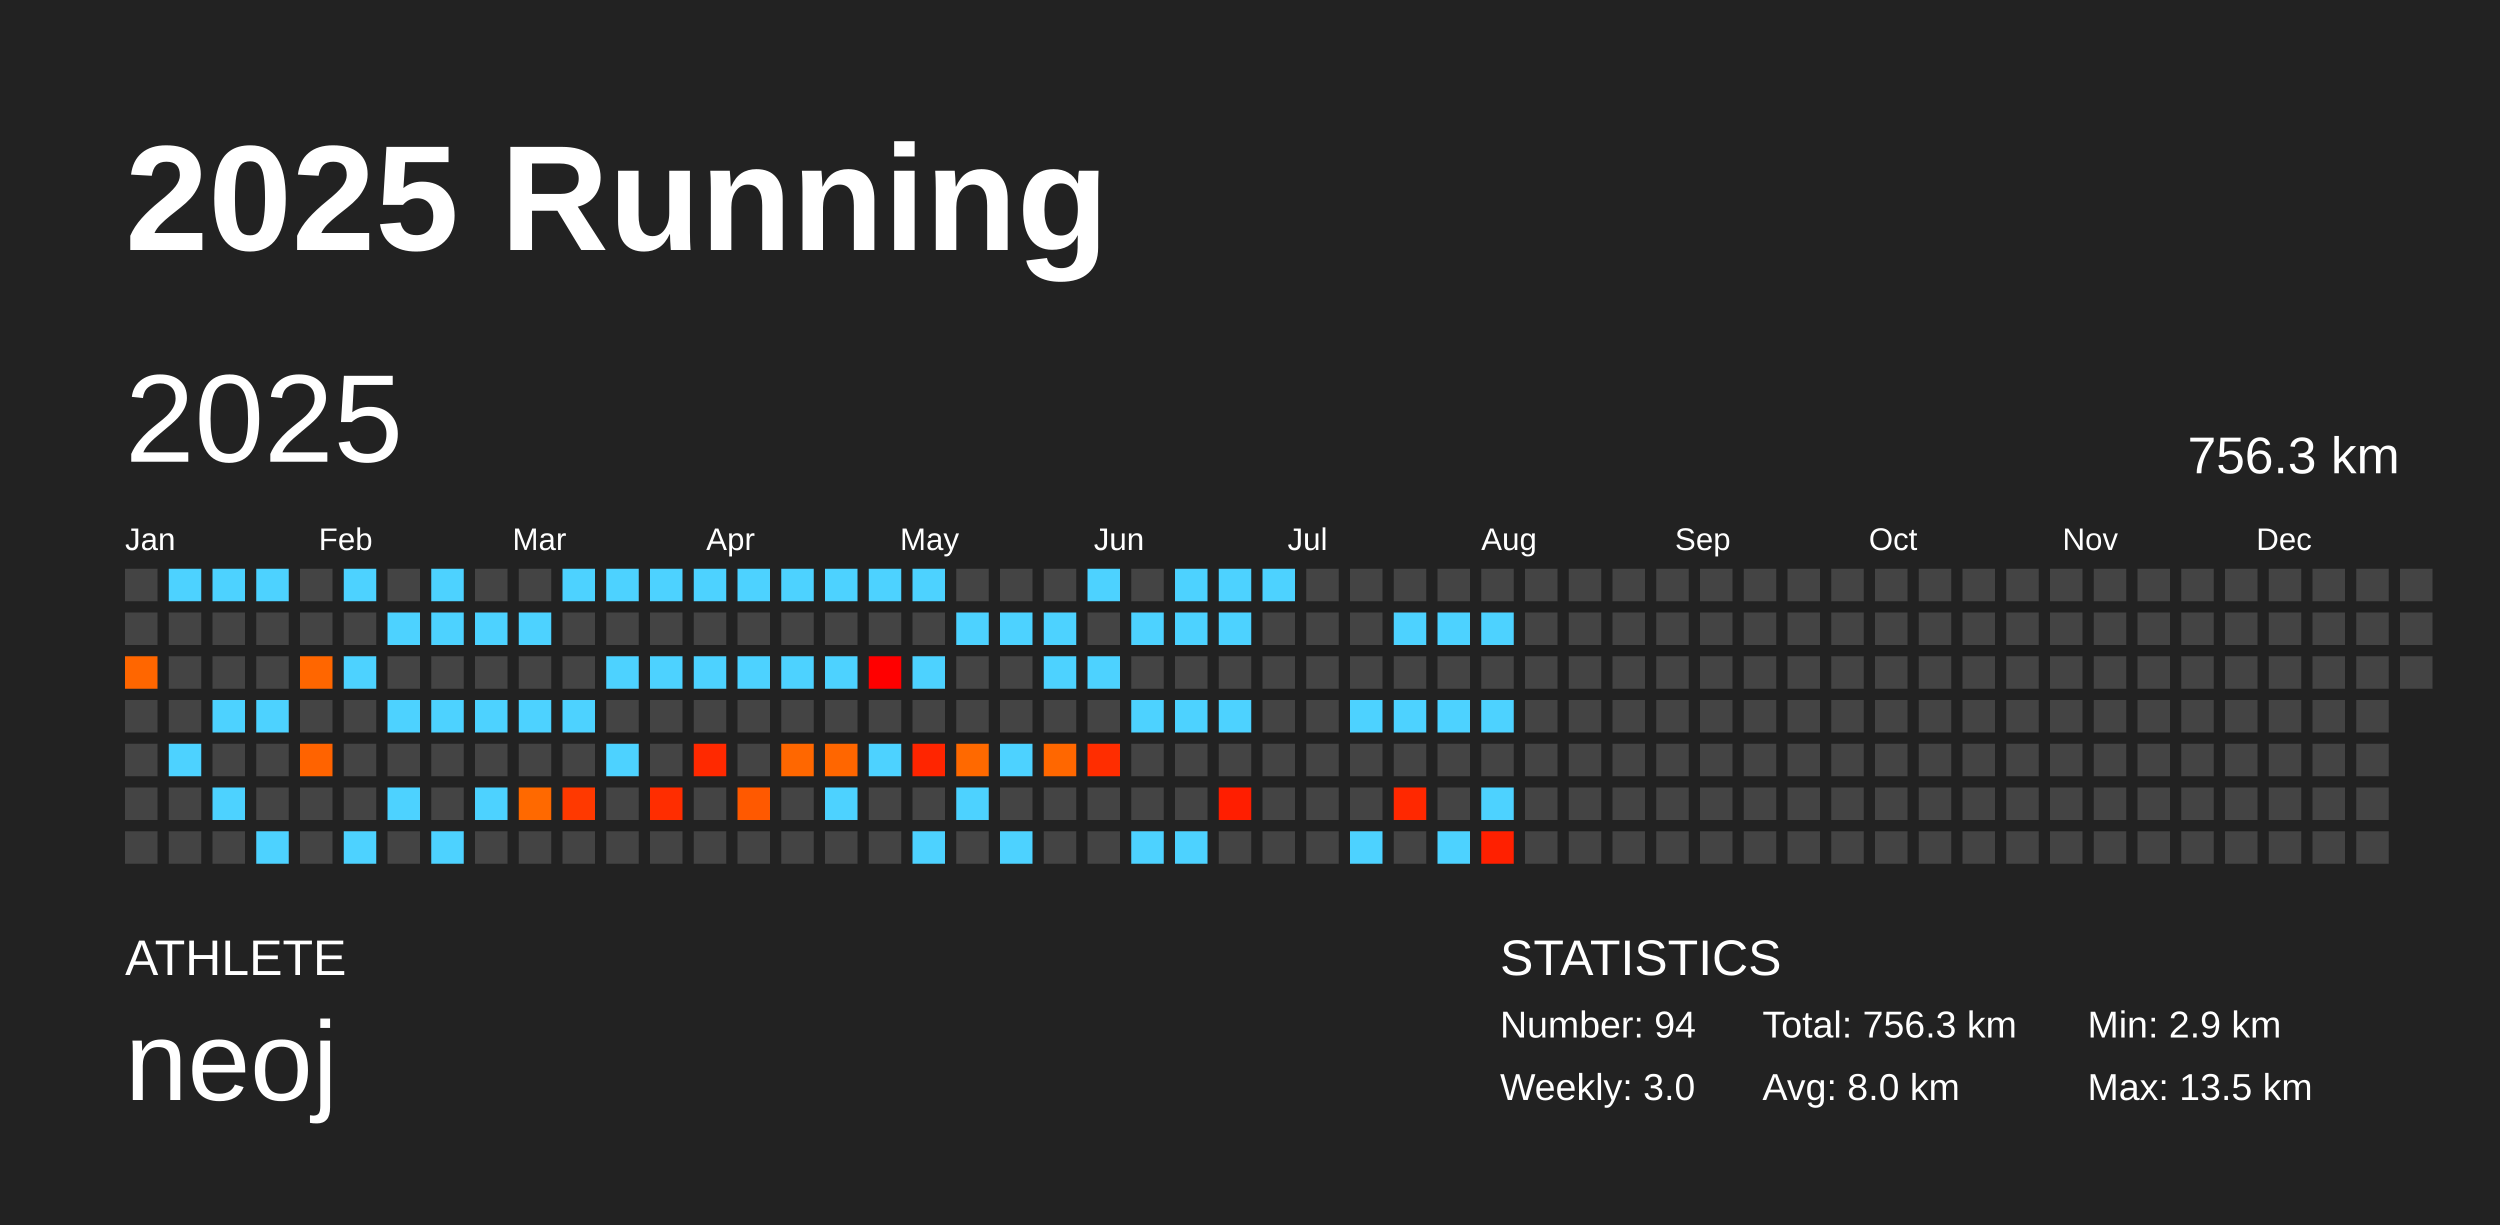
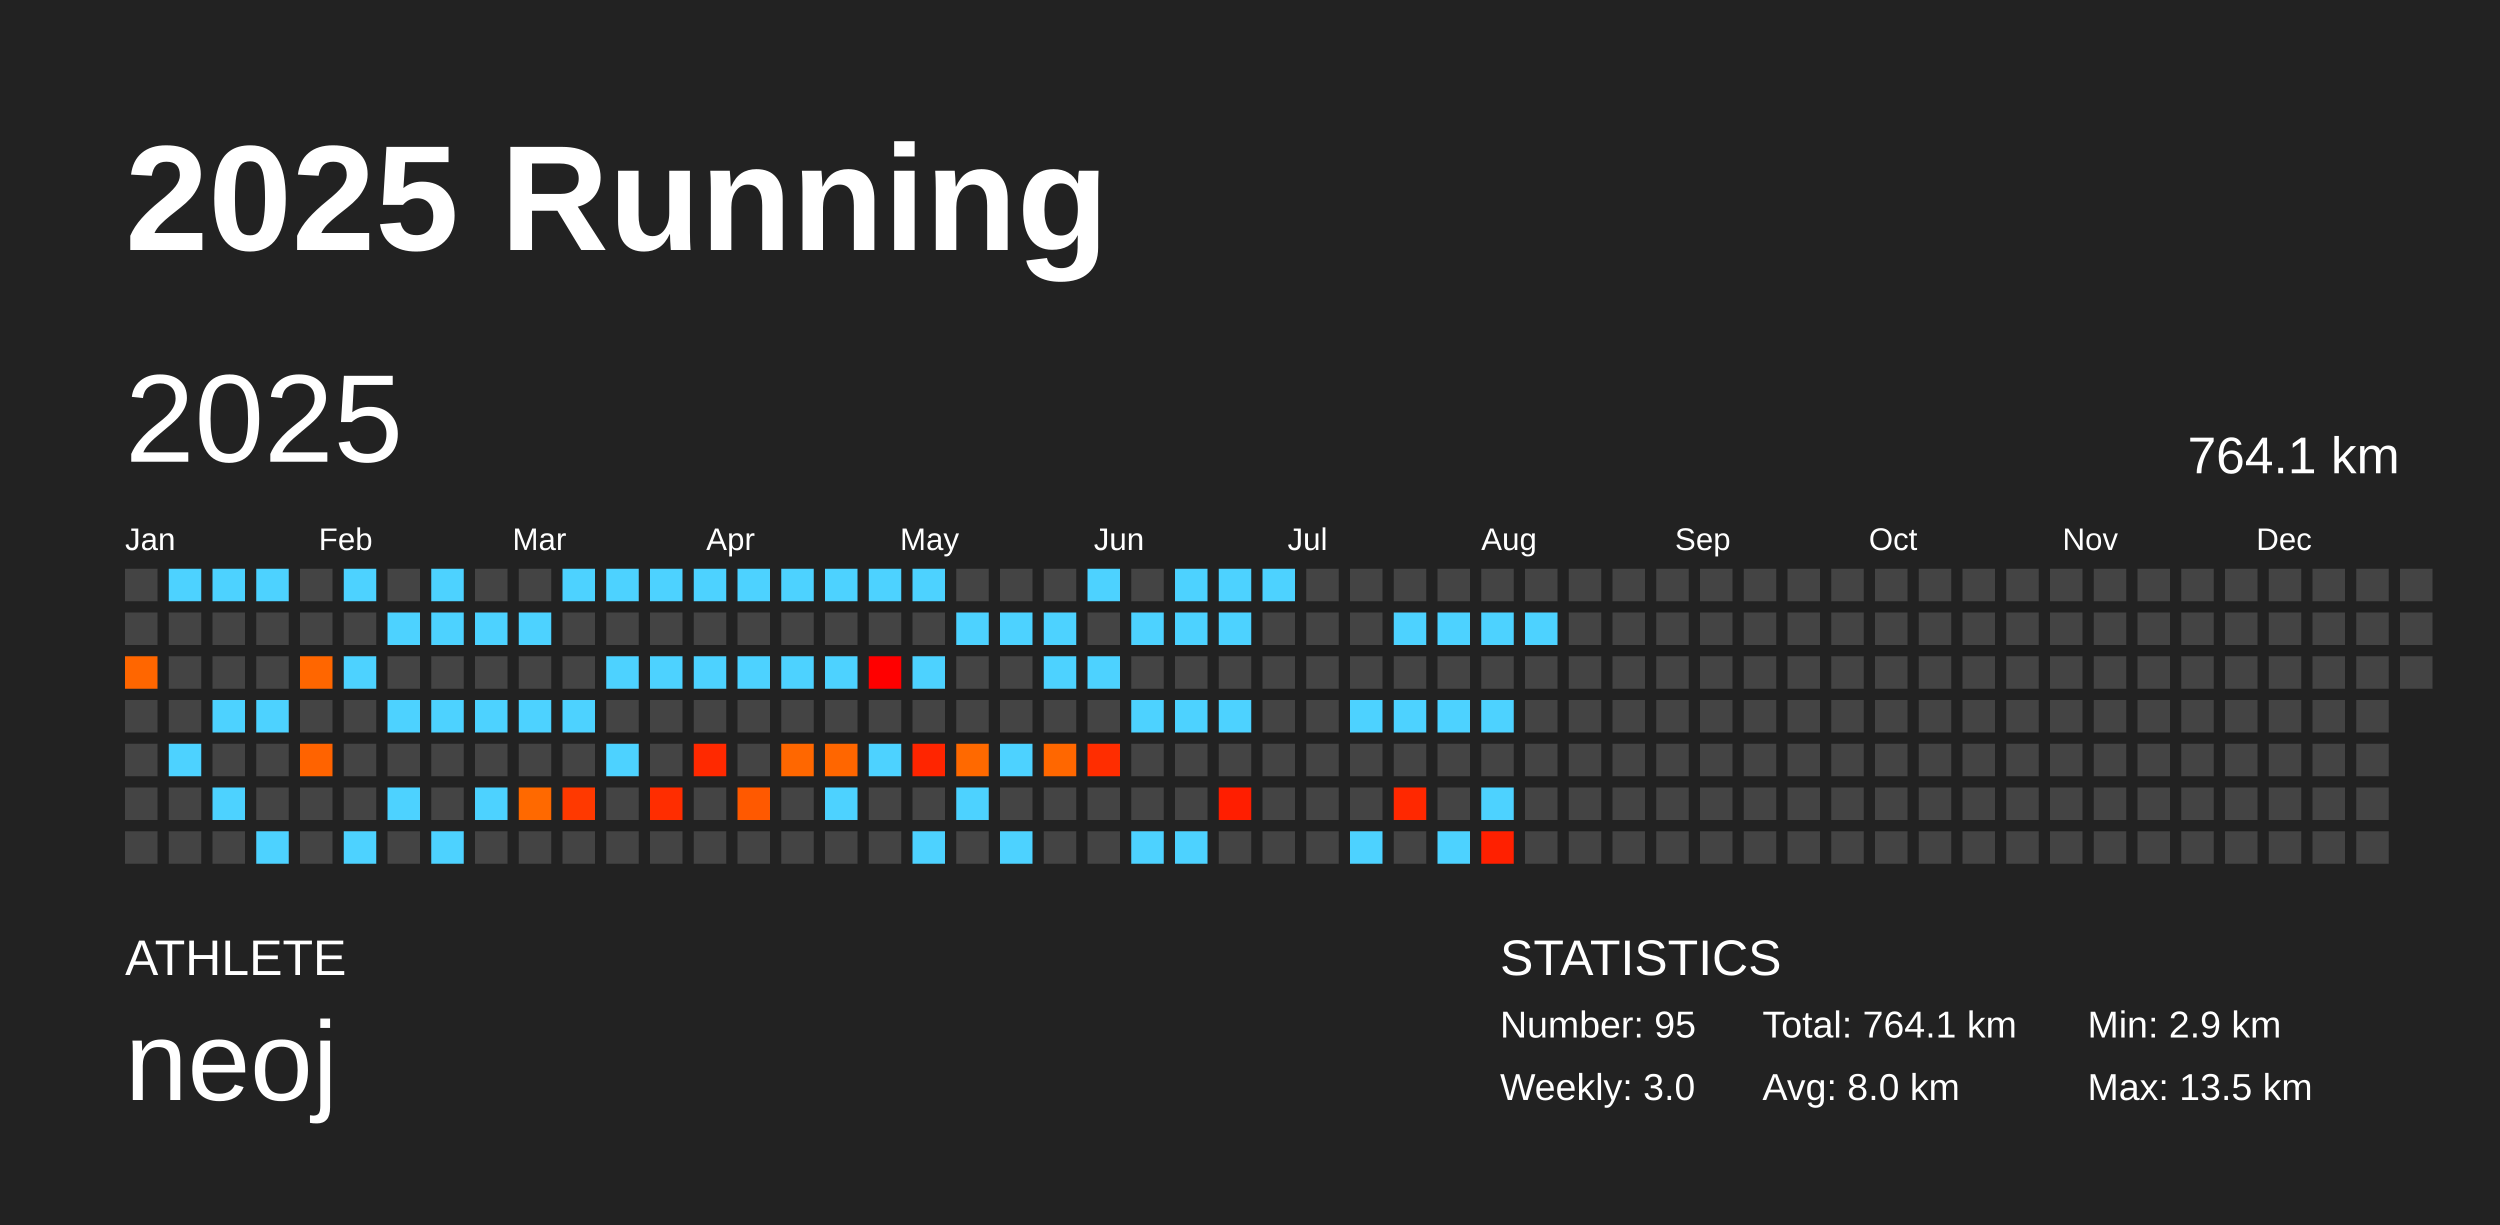
<svg xmlns="http://www.w3.org/2000/svg" baseProfile="full" height="98mm" version="1.1" viewBox="0,0,200,98" width="200mm">
  <defs />
  <rect fill="#222222" height="98" width="200" x="0" y="0" />
  <text fill="#FFFFFF" style="font-size:12px; font-family:Arial; font-weight:bold;" x="10" y="20">2025 Running</text>
  <text fill="#FFFFFF" style="font-size:4px; font-family:Arial" x="10" y="78">ATHLETE</text>
  <text fill="#FFFFFF" style="font-size:9px; font-family:Arial" x="10" y="88">neoj</text>
  <text fill="#FFFFFF" style="font-size:4px; font-family:Arial" x="120" y="78">STATISTICS</text>
-   <text fill="#FFFFFF" style="font-size:3px; font-family:Arial" x="120" y="83">Number: 94</text>
+   <text fill="#FFFFFF" style="font-size:3px; font-family:Arial" x="120" y="83">Number: 95</text>
  <text fill="#FFFFFF" style="font-size:3px; font-family:Arial" x="120" y="88">Weekly: 3.0</text>
-   <text fill="#FFFFFF" style="font-size:3px; font-family:Arial" x="141" y="83">Total: 756.3 km</text>
+   <text fill="#FFFFFF" style="font-size:3px; font-family:Arial" x="141" y="83">Total: 764.1 km</text>
  <text fill="#FFFFFF" style="font-size:3px; font-family:Arial" x="141" y="88">Avg: 8.0 km</text>
  <text fill="#FFFFFF" style="font-size:3px; font-family:Arial" x="167" y="83">Min: 2.9 km</text>
  <text fill="#FFFFFF" style="font-size:3px; font-family:Arial" x="167" y="88">Max: 13.5 km</text>
  <text dominant-baseline="hanging" fill="#FFFFFF" style="font-size:10.0px; font-family:Arial;" x="10" y="30">2025</text>
-   <text dominant-baseline="hanging" fill="#FFFFFF" style="font-size:4.125px; font-family:Arial;" x="175" y="35">756.3 km</text>
+   <text dominant-baseline="hanging" fill="#FFFFFF" style="font-size:4.125px; font-family:Arial;" x="175" y="35">764.1 km</text>
  <text fill="#FFFFFF" style="font-size:2.5px; font-family:Arial" x="10.0" y="44">Jan</text>
  <text fill="#FFFFFF" style="font-size:2.5px; font-family:Arial" x="25.5" y="44">Feb</text>
  <text fill="#FFFFFF" style="font-size:2.5px; font-family:Arial" x="41.0" y="44">Mar</text>
  <text fill="#FFFFFF" style="font-size:2.5px; font-family:Arial" x="56.5" y="44">Apr</text>
  <text fill="#FFFFFF" style="font-size:2.5px; font-family:Arial" x="72.0" y="44">May</text>
  <text fill="#FFFFFF" style="font-size:2.5px; font-family:Arial" x="87.5" y="44">Jun</text>
  <text fill="#FFFFFF" style="font-size:2.5px; font-family:Arial" x="103.0" y="44">Jul</text>
  <text fill="#FFFFFF" style="font-size:2.5px; font-family:Arial" x="118.5" y="44">Aug</text>
  <text fill="#FFFFFF" style="font-size:2.5px; font-family:Arial" x="134.0" y="44">Sep</text>
  <text fill="#FFFFFF" style="font-size:2.5px; font-family:Arial" x="149.5" y="44">Oct</text>
  <text fill="#FFFFFF" style="font-size:2.5px; font-family:Arial" x="165.0" y="44">Nov</text>
  <text fill="#FFFFFF" style="font-size:2.5px; font-family:Arial" x="180.5" y="44">Dec</text>
  <rect fill="#444444" height="2.6" width="2.6" x="10.0" y="45.5" />
  <rect fill="#444444" height="2.6" width="2.6" x="10.0" y="49.0" />
  <rect fill="#ff6600" height="2.6" width="2.6" x="10.0" y="52.5" />
  <rect fill="#444444" height="2.6" width="2.6" x="10.0" y="56.0" />
  <rect fill="#444444" height="2.6" width="2.6" x="10.0" y="59.5" />
  <rect fill="#444444" height="2.6" width="2.6" x="10.0" y="63.0" />
  <rect fill="#444444" height="2.6" width="2.6" x="10.0" y="66.5" />
  <rect fill="#4dd2ff" height="2.6" width="2.6" x="13.5" y="45.5" />
  <rect fill="#444444" height="2.6" width="2.6" x="13.5" y="49.0" />
  <rect fill="#444444" height="2.6" width="2.6" x="13.5" y="52.5" />
  <rect fill="#444444" height="2.6" width="2.6" x="13.5" y="56.0" />
  <rect fill="#4dd2ff" height="2.6" width="2.6" x="13.5" y="59.5" />
  <rect fill="#444444" height="2.6" width="2.6" x="13.5" y="63.0" />
  <rect fill="#444444" height="2.6" width="2.6" x="13.5" y="66.5" />
  <rect fill="#4dd2ff" height="2.6" width="2.6" x="17.0" y="45.5" />
  <rect fill="#444444" height="2.6" width="2.6" x="17.0" y="49.0" />
  <rect fill="#444444" height="2.6" width="2.6" x="17.0" y="52.5" />
  <rect fill="#4dd2ff" height="2.6" width="2.6" x="17.0" y="56.0" />
  <rect fill="#444444" height="2.6" width="2.6" x="17.0" y="59.5" />
  <rect fill="#4dd2ff" height="2.6" width="2.6" x="17.0" y="63.0" />
  <rect fill="#444444" height="2.6" width="2.6" x="17.0" y="66.5" />
  <rect fill="#4dd2ff" height="2.6" width="2.6" x="20.5" y="45.5" />
  <rect fill="#444444" height="2.6" width="2.6" x="20.5" y="49.0" />
  <rect fill="#444444" height="2.6" width="2.6" x="20.5" y="52.5" />
  <rect fill="#4dd2ff" height="2.6" width="2.6" x="20.5" y="56.0" />
  <rect fill="#444444" height="2.6" width="2.6" x="20.5" y="59.5" />
  <rect fill="#444444" height="2.6" width="2.6" x="20.5" y="63.0" />
  <rect fill="#4dd2ff" height="2.6" width="2.6" x="20.5" y="66.5" />
  <rect fill="#444444" height="2.6" width="2.6" x="24.0" y="45.5" />
  <rect fill="#444444" height="2.6" width="2.6" x="24.0" y="49.0" />
  <rect fill="#ff6600" height="2.6" width="2.6" x="24.0" y="52.5" />
  <rect fill="#444444" height="2.6" width="2.6" x="24.0" y="56.0" />
  <rect fill="#ff6300" height="2.6" width="2.6" x="24.0" y="59.5" />
  <rect fill="#444444" height="2.6" width="2.6" x="24.0" y="63.0" />
  <rect fill="#444444" height="2.6" width="2.6" x="24.0" y="66.5" />
  <rect fill="#4dd2ff" height="2.6" width="2.6" x="27.5" y="45.5" />
  <rect fill="#444444" height="2.6" width="2.6" x="27.5" y="49.0" />
  <rect fill="#4dd2ff" height="2.6" width="2.6" x="27.5" y="52.5" />
  <rect fill="#444444" height="2.6" width="2.6" x="27.5" y="56.0" />
  <rect fill="#444444" height="2.6" width="2.6" x="27.5" y="59.5" />
  <rect fill="#444444" height="2.6" width="2.6" x="27.5" y="63.0" />
  <rect fill="#4dd2ff" height="2.6" width="2.6" x="27.5" y="66.5" />
  <rect fill="#444444" height="2.6" width="2.6" x="31.0" y="45.5" />
  <rect fill="#4dd2ff" height="2.6" width="2.6" x="31.0" y="49.0" />
  <rect fill="#444444" height="2.6" width="2.6" x="31.0" y="52.5" />
  <rect fill="#4dd2ff" height="2.6" width="2.6" x="31.0" y="56.0" />
  <rect fill="#444444" height="2.6" width="2.6" x="31.0" y="59.5" />
  <rect fill="#4dd2ff" height="2.6" width="2.6" x="31.0" y="63.0" />
  <rect fill="#444444" height="2.6" width="2.6" x="31.0" y="66.5" />
  <rect fill="#4dd2ff" height="2.6" width="2.6" x="34.5" y="45.5" />
  <rect fill="#4dd2ff" height="2.6" width="2.6" x="34.5" y="49.0" />
  <rect fill="#444444" height="2.6" width="2.6" x="34.5" y="52.5" />
  <rect fill="#4dd2ff" height="2.6" width="2.6" x="34.5" y="56.0" />
  <rect fill="#444444" height="2.6" width="2.6" x="34.5" y="59.5" />
  <rect fill="#444444" height="2.6" width="2.6" x="34.5" y="63.0" />
  <rect fill="#4dd2ff" height="2.6" width="2.6" x="34.5" y="66.5" />
  <rect fill="#444444" height="2.6" width="2.6" x="38.0" y="45.5" />
  <rect fill="#4dd2ff" height="2.6" width="2.6" x="38.0" y="49.0" />
  <rect fill="#444444" height="2.6" width="2.6" x="38.0" y="52.5" />
  <rect fill="#4dd2ff" height="2.6" width="2.6" x="38.0" y="56.0" />
  <rect fill="#444444" height="2.6" width="2.6" x="38.0" y="59.5" />
  <rect fill="#4dd2ff" height="2.6" width="2.6" x="38.0" y="63.0" />
  <rect fill="#444444" height="2.6" width="2.6" x="38.0" y="66.5" />
  <rect fill="#444444" height="2.6" width="2.6" x="41.5" y="45.5" />
  <rect fill="#4dd2ff" height="2.6" width="2.6" x="41.5" y="49.0" />
  <rect fill="#444444" height="2.6" width="2.6" x="41.5" y="52.5" />
  <rect fill="#4dd2ff" height="2.6" width="2.6" x="41.5" y="56.0" />
  <rect fill="#444444" height="2.6" width="2.6" x="41.5" y="59.5" />
  <rect fill="#ff6900" height="2.6" width="2.6" x="41.5" y="63.0" />
  <rect fill="#444444" height="2.6" width="2.6" x="41.5" y="66.5" />
  <rect fill="#4dd2ff" height="2.6" width="2.6" x="45.0" y="45.5" />
  <rect fill="#444444" height="2.6" width="2.6" x="45.0" y="49.0" />
  <rect fill="#444444" height="2.6" width="2.6" x="45.0" y="52.5" />
  <rect fill="#4dd2ff" height="2.6" width="2.6" x="45.0" y="56.0" />
  <rect fill="#444444" height="2.6" width="2.6" x="45.0" y="59.5" />
  <rect fill="#ff3900" height="2.6" width="2.6" x="45.0" y="63.0" />
  <rect fill="#444444" height="2.6" width="2.6" x="45.0" y="66.5" />
  <rect fill="#4dd2ff" height="2.6" width="2.6" x="48.5" y="45.5" />
  <rect fill="#444444" height="2.6" width="2.6" x="48.5" y="49.0" />
  <rect fill="#4dd2ff" height="2.6" width="2.6" x="48.5" y="52.5" />
  <rect fill="#444444" height="2.6" width="2.6" x="48.5" y="56.0" />
  <rect fill="#4dd2ff" height="2.6" width="2.6" x="48.5" y="59.5" />
  <rect fill="#444444" height="2.6" width="2.6" x="48.5" y="63.0" />
  <rect fill="#444444" height="2.6" width="2.6" x="48.5" y="66.5" />
  <rect fill="#4dd2ff" height="2.6" width="2.6" x="52.0" y="45.5" />
  <rect fill="#444444" height="2.6" width="2.6" x="52.0" y="49.0" />
  <rect fill="#4dd2ff" height="2.6" width="2.6" x="52.0" y="52.5" />
  <rect fill="#444444" height="2.6" width="2.6" x="52.0" y="56.0" />
  <rect fill="#444444" height="2.6" width="2.6" x="52.0" y="59.5" />
  <rect fill="#ff2d00" height="2.6" width="2.6" x="52.0" y="63.0" />
  <rect fill="#444444" height="2.6" width="2.6" x="52.0" y="66.5" />
  <rect fill="#4dd2ff" height="2.6" width="2.6" x="55.5" y="45.5" />
  <rect fill="#444444" height="2.6" width="2.6" x="55.5" y="49.0" />
  <rect fill="#4dd2ff" height="2.6" width="2.6" x="55.5" y="52.5" />
  <rect fill="#444444" height="2.6" width="2.6" x="55.5" y="56.0" />
  <rect fill="#ff2900" height="2.6" width="2.6" x="55.5" y="59.5" />
  <rect fill="#444444" height="2.6" width="2.6" x="55.5" y="63.0" />
  <rect fill="#444444" height="2.6" width="2.6" x="55.5" y="66.5" />
  <rect fill="#4dd2ff" height="2.6" width="2.6" x="59.0" y="45.5" />
  <rect fill="#444444" height="2.6" width="2.6" x="59.0" y="49.0" />
  <rect fill="#4dd2ff" height="2.6" width="2.6" x="59.0" y="52.5" />
  <rect fill="#444444" height="2.6" width="2.6" x="59.0" y="56.0" />
  <rect fill="#444444" height="2.6" width="2.6" x="59.0" y="59.5" />
  <rect fill="#ff5900" height="2.6" width="2.6" x="59.0" y="63.0" />
  <rect fill="#444444" height="2.6" width="2.6" x="59.0" y="66.5" />
  <rect fill="#4dd2ff" height="2.6" width="2.6" x="62.5" y="45.5" />
  <rect fill="#444444" height="2.6" width="2.6" x="62.5" y="49.0" />
  <rect fill="#4dd2ff" height="2.6" width="2.6" x="62.5" y="52.5" />
  <rect fill="#444444" height="2.6" width="2.6" x="62.5" y="56.0" />
  <rect fill="#ff6700" height="2.6" width="2.6" x="62.5" y="59.5" />
  <rect fill="#444444" height="2.6" width="2.6" x="62.5" y="63.0" />
  <rect fill="#444444" height="2.6" width="2.6" x="62.5" y="66.5" />
  <rect fill="#4dd2ff" height="2.6" width="2.6" x="66.0" y="45.5" />
  <rect fill="#444444" height="2.6" width="2.6" x="66.0" y="49.0" />
  <rect fill="#4dd2ff" height="2.6" width="2.6" x="66.0" y="52.5" />
  <rect fill="#444444" height="2.6" width="2.6" x="66.0" y="56.0" />
  <rect fill="#ff6600" height="2.6" width="2.6" x="66.0" y="59.5" />
  <rect fill="#4dd2ff" height="2.6" width="2.6" x="66.0" y="63.0" />
  <rect fill="#444444" height="2.6" width="2.6" x="66.0" y="66.5" />
  <rect fill="#4dd2ff" height="2.6" width="2.6" x="69.5" y="45.5" />
  <rect fill="#444444" height="2.6" width="2.6" x="69.5" y="49.0" />
  <rect fill="#ff0000" height="2.6" width="2.6" x="69.5" y="52.5" />
  <rect fill="#444444" height="2.6" width="2.6" x="69.5" y="56.0" />
  <rect fill="#4dd2ff" height="2.6" width="2.6" x="69.5" y="59.5" />
  <rect fill="#444444" height="2.6" width="2.6" x="69.5" y="63.0" />
  <rect fill="#444444" height="2.6" width="2.6" x="69.5" y="66.5" />
  <rect fill="#4dd2ff" height="2.6" width="2.6" x="73.0" y="45.5" />
  <rect fill="#444444" height="2.6" width="2.6" x="73.0" y="49.0" />
  <rect fill="#4dd2ff" height="2.6" width="2.6" x="73.0" y="52.5" />
  <rect fill="#444444" height="2.6" width="2.6" x="73.0" y="56.0" />
  <rect fill="#ff2500" height="2.6" width="2.6" x="73.0" y="59.5" />
  <rect fill="#444444" height="2.6" width="2.6" x="73.0" y="63.0" />
  <rect fill="#4dd2ff" height="2.6" width="2.6" x="73.0" y="66.5" />
  <rect fill="#444444" height="2.6" width="2.6" x="76.5" y="45.5" />
  <rect fill="#4dd2ff" height="2.6" width="2.6" x="76.5" y="49.0" />
  <rect fill="#444444" height="2.6" width="2.6" x="76.5" y="52.5" />
  <rect fill="#444444" height="2.6" width="2.6" x="76.5" y="56.0" />
  <rect fill="#ff6900" height="2.6" width="2.6" x="76.5" y="59.5" />
  <rect fill="#4dd2ff" height="2.6" width="2.6" x="76.5" y="63.0" />
  <rect fill="#444444" height="2.6" width="2.6" x="76.5" y="66.5" />
  <rect fill="#444444" height="2.6" width="2.6" x="80.0" y="45.5" />
  <rect fill="#4dd2ff" height="2.6" width="2.6" x="80.0" y="49.0" />
  <rect fill="#444444" height="2.6" width="2.6" x="80.0" y="52.5" />
  <rect fill="#444444" height="2.6" width="2.6" x="80.0" y="56.0" />
  <rect fill="#4dd2ff" height="2.6" width="2.6" x="80.0" y="59.5" />
  <rect fill="#444444" height="2.6" width="2.6" x="80.0" y="63.0" />
  <rect fill="#4dd2ff" height="2.6" width="2.6" x="80.0" y="66.5" />
  <rect fill="#444444" height="2.6" width="2.6" x="83.5" y="45.5" />
  <rect fill="#4dd2ff" height="2.6" width="2.6" x="83.5" y="49.0" />
  <rect fill="#4dd2ff" height="2.6" width="2.6" x="83.5" y="52.5" />
  <rect fill="#444444" height="2.6" width="2.6" x="83.5" y="56.0" />
  <rect fill="#ff6700" height="2.6" width="2.6" x="83.5" y="59.5" />
  <rect fill="#444444" height="2.6" width="2.6" x="83.5" y="63.0" />
  <rect fill="#444444" height="2.6" width="2.6" x="83.5" y="66.5" />
  <rect fill="#4dd2ff" height="2.6" width="2.6" x="87.0" y="45.5" />
  <rect fill="#444444" height="2.6" width="2.6" x="87.0" y="49.0" />
  <rect fill="#4dd2ff" height="2.6" width="2.6" x="87.0" y="52.5" />
  <rect fill="#444444" height="2.6" width="2.6" x="87.0" y="56.0" />
  <rect fill="#ff2d00" height="2.6" width="2.6" x="87.0" y="59.5" />
  <rect fill="#444444" height="2.6" width="2.6" x="87.0" y="63.0" />
  <rect fill="#444444" height="2.6" width="2.6" x="87.0" y="66.5" />
  <rect fill="#444444" height="2.6" width="2.6" x="90.5" y="45.5" />
  <rect fill="#4dd2ff" height="2.6" width="2.6" x="90.5" y="49.0" />
  <rect fill="#444444" height="2.6" width="2.6" x="90.5" y="52.5" />
  <rect fill="#4dd2ff" height="2.6" width="2.6" x="90.5" y="56.0" />
  <rect fill="#444444" height="2.6" width="2.6" x="90.5" y="59.5" />
  <rect fill="#444444" height="2.6" width="2.6" x="90.5" y="63.0" />
  <rect fill="#4dd2ff" height="2.6" width="2.6" x="90.5" y="66.5" />
  <rect fill="#4dd2ff" height="2.6" width="2.6" x="94.0" y="45.5" />
  <rect fill="#4dd2ff" height="2.6" width="2.6" x="94.0" y="49.0" />
  <rect fill="#444444" height="2.6" width="2.6" x="94.0" y="52.5" />
  <rect fill="#4dd2ff" height="2.6" width="2.6" x="94.0" y="56.0" />
  <rect fill="#444444" height="2.6" width="2.6" x="94.0" y="59.5" />
  <rect fill="#444444" height="2.6" width="2.6" x="94.0" y="63.0" />
  <rect fill="#4dd2ff" height="2.6" width="2.6" x="94.0" y="66.5" />
  <rect fill="#4dd2ff" height="2.6" width="2.6" x="97.5" y="45.5" />
  <rect fill="#4dd2ff" height="2.6" width="2.6" x="97.5" y="49.0" />
  <rect fill="#444444" height="2.6" width="2.6" x="97.5" y="52.5" />
  <rect fill="#4dd2ff" height="2.6" width="2.6" x="97.5" y="56.0" />
  <rect fill="#444444" height="2.6" width="2.6" x="97.5" y="59.5" />
  <rect fill="#ff1e00" height="2.6" width="2.6" x="97.5" y="63.0" />
  <rect fill="#444444" height="2.6" width="2.6" x="97.5" y="66.5" />
  <rect fill="#4dd2ff" height="2.6" width="2.6" x="101.0" y="45.5" />
  <rect fill="#444444" height="2.6" width="2.6" x="101.0" y="49.0" />
  <rect fill="#444444" height="2.6" width="2.6" x="101.0" y="52.5" />
  <rect fill="#444444" height="2.6" width="2.6" x="101.0" y="56.0" />
  <rect fill="#444444" height="2.6" width="2.6" x="101.0" y="59.5" />
  <rect fill="#444444" height="2.6" width="2.6" x="101.0" y="63.0" />
  <rect fill="#444444" height="2.6" width="2.6" x="101.0" y="66.5" />
  <rect fill="#444444" height="2.6" width="2.6" x="104.5" y="45.5" />
  <rect fill="#444444" height="2.6" width="2.6" x="104.5" y="49.0" />
  <rect fill="#444444" height="2.6" width="2.6" x="104.5" y="52.5" />
  <rect fill="#444444" height="2.6" width="2.6" x="104.5" y="56.0" />
  <rect fill="#444444" height="2.6" width="2.6" x="104.5" y="59.5" />
  <rect fill="#444444" height="2.6" width="2.6" x="104.5" y="63.0" />
  <rect fill="#444444" height="2.6" width="2.6" x="104.5" y="66.5" />
  <rect fill="#444444" height="2.6" width="2.6" x="108.0" y="45.5" />
  <rect fill="#444444" height="2.6" width="2.6" x="108.0" y="49.0" />
  <rect fill="#444444" height="2.6" width="2.6" x="108.0" y="52.5" />
  <rect fill="#4dd2ff" height="2.6" width="2.6" x="108.0" y="56.0" />
  <rect fill="#444444" height="2.6" width="2.6" x="108.0" y="59.5" />
  <rect fill="#444444" height="2.6" width="2.6" x="108.0" y="63.0" />
  <rect fill="#4dd2ff" height="2.6" width="2.6" x="108.0" y="66.5" />
  <rect fill="#444444" height="2.6" width="2.6" x="111.5" y="45.5" />
  <rect fill="#4dd2ff" height="2.6" width="2.6" x="111.5" y="49.0" />
  <rect fill="#444444" height="2.6" width="2.6" x="111.5" y="52.5" />
  <rect fill="#4dd2ff" height="2.6" width="2.6" x="111.5" y="56.0" />
  <rect fill="#444444" height="2.6" width="2.6" x="111.5" y="59.5" />
  <rect fill="#ff2800" height="2.6" width="2.6" x="111.5" y="63.0" />
  <rect fill="#444444" height="2.6" width="2.6" x="111.5" y="66.5" />
  <rect fill="#444444" height="2.6" width="2.6" x="115.0" y="45.5" />
  <rect fill="#4dd2ff" height="2.6" width="2.6" x="115.0" y="49.0" />
  <rect fill="#444444" height="2.6" width="2.6" x="115.0" y="52.5" />
  <rect fill="#4dd2ff" height="2.6" width="2.6" x="115.0" y="56.0" />
  <rect fill="#444444" height="2.6" width="2.6" x="115.0" y="59.5" />
  <rect fill="#444444" height="2.6" width="2.6" x="115.0" y="63.0" />
  <rect fill="#4dd2ff" height="2.6" width="2.6" x="115.0" y="66.5" />
  <rect fill="#444444" height="2.6" width="2.6" x="118.5" y="45.5" />
  <rect fill="#4dd2ff" height="2.6" width="2.6" x="118.5" y="49.0" />
  <rect fill="#444444" height="2.6" width="2.6" x="118.5" y="52.5" />
  <rect fill="#4dd2ff" height="2.6" width="2.6" x="118.5" y="56.0" />
  <rect fill="#444444" height="2.6" width="2.6" x="118.5" y="59.5" />
  <rect fill="#4dd2ff" height="2.6" width="2.6" x="118.5" y="63.0" />
  <rect fill="#ff2000" height="2.6" width="2.6" x="118.5" y="66.5" />
  <rect fill="#444444" height="2.6" width="2.6" x="122.0" y="45.5" />
-   <rect fill="#444444" height="2.6" width="2.6" x="122.0" y="49.0" />
+   <rect fill="#4dd2ff" height="2.6" width="2.6" x="122.0" y="49.0" />
  <rect fill="#444444" height="2.6" width="2.6" x="122.0" y="52.5" />
  <rect fill="#444444" height="2.6" width="2.6" x="122.0" y="56.0" />
  <rect fill="#444444" height="2.6" width="2.6" x="122.0" y="59.5" />
  <rect fill="#444444" height="2.6" width="2.6" x="122.0" y="63.0" />
  <rect fill="#444444" height="2.6" width="2.6" x="122.0" y="66.5" />
  <rect fill="#444444" height="2.6" width="2.6" x="125.5" y="45.5" />
  <rect fill="#444444" height="2.6" width="2.6" x="125.5" y="49.0" />
  <rect fill="#444444" height="2.6" width="2.6" x="125.5" y="52.5" />
  <rect fill="#444444" height="2.6" width="2.6" x="125.5" y="56.0" />
  <rect fill="#444444" height="2.6" width="2.6" x="125.5" y="59.5" />
  <rect fill="#444444" height="2.6" width="2.6" x="125.5" y="63.0" />
  <rect fill="#444444" height="2.6" width="2.6" x="125.5" y="66.5" />
  <rect fill="#444444" height="2.6" width="2.6" x="129.0" y="45.5" />
  <rect fill="#444444" height="2.6" width="2.6" x="129.0" y="49.0" />
  <rect fill="#444444" height="2.6" width="2.6" x="129.0" y="52.5" />
  <rect fill="#444444" height="2.6" width="2.6" x="129.0" y="56.0" />
  <rect fill="#444444" height="2.6" width="2.6" x="129.0" y="59.5" />
  <rect fill="#444444" height="2.6" width="2.6" x="129.0" y="63.0" />
  <rect fill="#444444" height="2.6" width="2.6" x="129.0" y="66.5" />
  <rect fill="#444444" height="2.6" width="2.6" x="132.5" y="45.5" />
  <rect fill="#444444" height="2.6" width="2.6" x="132.5" y="49.0" />
  <rect fill="#444444" height="2.6" width="2.6" x="132.5" y="52.5" />
  <rect fill="#444444" height="2.6" width="2.6" x="132.5" y="56.0" />
  <rect fill="#444444" height="2.6" width="2.6" x="132.5" y="59.5" />
  <rect fill="#444444" height="2.6" width="2.6" x="132.5" y="63.0" />
  <rect fill="#444444" height="2.6" width="2.6" x="132.5" y="66.5" />
  <rect fill="#444444" height="2.6" width="2.6" x="136.0" y="45.5" />
  <rect fill="#444444" height="2.6" width="2.6" x="136.0" y="49.0" />
  <rect fill="#444444" height="2.6" width="2.6" x="136.0" y="52.5" />
  <rect fill="#444444" height="2.6" width="2.6" x="136.0" y="56.0" />
  <rect fill="#444444" height="2.6" width="2.6" x="136.0" y="59.5" />
  <rect fill="#444444" height="2.6" width="2.6" x="136.0" y="63.0" />
  <rect fill="#444444" height="2.6" width="2.6" x="136.0" y="66.5" />
  <rect fill="#444444" height="2.6" width="2.6" x="139.5" y="45.5" />
  <rect fill="#444444" height="2.6" width="2.6" x="139.5" y="49.0" />
  <rect fill="#444444" height="2.6" width="2.6" x="139.5" y="52.5" />
  <rect fill="#444444" height="2.6" width="2.6" x="139.5" y="56.0" />
  <rect fill="#444444" height="2.6" width="2.6" x="139.5" y="59.5" />
  <rect fill="#444444" height="2.6" width="2.6" x="139.5" y="63.0" />
  <rect fill="#444444" height="2.6" width="2.6" x="139.5" y="66.5" />
  <rect fill="#444444" height="2.6" width="2.6" x="143.0" y="45.5" />
  <rect fill="#444444" height="2.6" width="2.6" x="143.0" y="49.0" />
  <rect fill="#444444" height="2.6" width="2.6" x="143.0" y="52.5" />
  <rect fill="#444444" height="2.6" width="2.6" x="143.0" y="56.0" />
  <rect fill="#444444" height="2.6" width="2.6" x="143.0" y="59.5" />
  <rect fill="#444444" height="2.6" width="2.6" x="143.0" y="63.0" />
  <rect fill="#444444" height="2.6" width="2.6" x="143.0" y="66.5" />
  <rect fill="#444444" height="2.6" width="2.6" x="146.5" y="45.5" />
  <rect fill="#444444" height="2.6" width="2.6" x="146.5" y="49.0" />
  <rect fill="#444444" height="2.6" width="2.6" x="146.5" y="52.5" />
  <rect fill="#444444" height="2.6" width="2.6" x="146.5" y="56.0" />
  <rect fill="#444444" height="2.6" width="2.6" x="146.5" y="59.5" />
  <rect fill="#444444" height="2.6" width="2.6" x="146.5" y="63.0" />
  <rect fill="#444444" height="2.6" width="2.6" x="146.5" y="66.5" />
  <rect fill="#444444" height="2.6" width="2.6" x="150.0" y="45.5" />
  <rect fill="#444444" height="2.6" width="2.6" x="150.0" y="49.0" />
  <rect fill="#444444" height="2.6" width="2.6" x="150.0" y="52.5" />
  <rect fill="#444444" height="2.6" width="2.6" x="150.0" y="56.0" />
  <rect fill="#444444" height="2.6" width="2.6" x="150.0" y="59.5" />
  <rect fill="#444444" height="2.6" width="2.6" x="150.0" y="63.0" />
  <rect fill="#444444" height="2.6" width="2.6" x="150.0" y="66.5" />
  <rect fill="#444444" height="2.6" width="2.6" x="153.5" y="45.5" />
  <rect fill="#444444" height="2.6" width="2.6" x="153.5" y="49.0" />
  <rect fill="#444444" height="2.6" width="2.6" x="153.5" y="52.5" />
  <rect fill="#444444" height="2.6" width="2.6" x="153.5" y="56.0" />
  <rect fill="#444444" height="2.6" width="2.6" x="153.5" y="59.5" />
  <rect fill="#444444" height="2.6" width="2.6" x="153.5" y="63.0" />
  <rect fill="#444444" height="2.6" width="2.6" x="153.5" y="66.5" />
  <rect fill="#444444" height="2.6" width="2.6" x="157.0" y="45.5" />
  <rect fill="#444444" height="2.6" width="2.6" x="157.0" y="49.0" />
  <rect fill="#444444" height="2.6" width="2.6" x="157.0" y="52.5" />
  <rect fill="#444444" height="2.6" width="2.6" x="157.0" y="56.0" />
  <rect fill="#444444" height="2.6" width="2.6" x="157.0" y="59.5" />
  <rect fill="#444444" height="2.6" width="2.6" x="157.0" y="63.0" />
  <rect fill="#444444" height="2.6" width="2.6" x="157.0" y="66.5" />
  <rect fill="#444444" height="2.6" width="2.6" x="160.5" y="45.5" />
  <rect fill="#444444" height="2.6" width="2.6" x="160.5" y="49.0" />
  <rect fill="#444444" height="2.6" width="2.6" x="160.5" y="52.5" />
  <rect fill="#444444" height="2.6" width="2.6" x="160.5" y="56.0" />
  <rect fill="#444444" height="2.6" width="2.6" x="160.5" y="59.5" />
  <rect fill="#444444" height="2.6" width="2.6" x="160.5" y="63.0" />
  <rect fill="#444444" height="2.6" width="2.6" x="160.5" y="66.5" />
  <rect fill="#444444" height="2.6" width="2.6" x="164.0" y="45.5" />
  <rect fill="#444444" height="2.6" width="2.6" x="164.0" y="49.0" />
  <rect fill="#444444" height="2.6" width="2.6" x="164.0" y="52.5" />
  <rect fill="#444444" height="2.6" width="2.6" x="164.0" y="56.0" />
  <rect fill="#444444" height="2.6" width="2.6" x="164.0" y="59.5" />
  <rect fill="#444444" height="2.6" width="2.6" x="164.0" y="63.0" />
  <rect fill="#444444" height="2.6" width="2.6" x="164.0" y="66.5" />
  <rect fill="#444444" height="2.6" width="2.6" x="167.5" y="45.5" />
  <rect fill="#444444" height="2.6" width="2.6" x="167.5" y="49.0" />
  <rect fill="#444444" height="2.6" width="2.6" x="167.5" y="52.5" />
  <rect fill="#444444" height="2.6" width="2.6" x="167.5" y="56.0" />
  <rect fill="#444444" height="2.6" width="2.6" x="167.5" y="59.5" />
  <rect fill="#444444" height="2.6" width="2.6" x="167.5" y="63.0" />
  <rect fill="#444444" height="2.6" width="2.6" x="167.5" y="66.5" />
  <rect fill="#444444" height="2.6" width="2.6" x="171.0" y="45.5" />
  <rect fill="#444444" height="2.6" width="2.6" x="171.0" y="49.0" />
  <rect fill="#444444" height="2.6" width="2.6" x="171.0" y="52.5" />
  <rect fill="#444444" height="2.6" width="2.6" x="171.0" y="56.0" />
  <rect fill="#444444" height="2.6" width="2.6" x="171.0" y="59.5" />
  <rect fill="#444444" height="2.6" width="2.6" x="171.0" y="63.0" />
  <rect fill="#444444" height="2.6" width="2.6" x="171.0" y="66.5" />
  <rect fill="#444444" height="2.6" width="2.6" x="174.5" y="45.5" />
  <rect fill="#444444" height="2.6" width="2.6" x="174.5" y="49.0" />
  <rect fill="#444444" height="2.6" width="2.6" x="174.5" y="52.5" />
  <rect fill="#444444" height="2.6" width="2.6" x="174.5" y="56.0" />
  <rect fill="#444444" height="2.6" width="2.6" x="174.5" y="59.5" />
  <rect fill="#444444" height="2.6" width="2.6" x="174.5" y="63.0" />
  <rect fill="#444444" height="2.6" width="2.6" x="174.5" y="66.5" />
  <rect fill="#444444" height="2.6" width="2.6" x="178.0" y="45.5" />
  <rect fill="#444444" height="2.6" width="2.6" x="178.0" y="49.0" />
  <rect fill="#444444" height="2.6" width="2.6" x="178.0" y="52.5" />
  <rect fill="#444444" height="2.6" width="2.6" x="178.0" y="56.0" />
  <rect fill="#444444" height="2.6" width="2.6" x="178.0" y="59.5" />
  <rect fill="#444444" height="2.6" width="2.6" x="178.0" y="63.0" />
  <rect fill="#444444" height="2.6" width="2.6" x="178.0" y="66.5" />
  <rect fill="#444444" height="2.6" width="2.6" x="181.5" y="45.5" />
  <rect fill="#444444" height="2.6" width="2.6" x="181.5" y="49.0" />
  <rect fill="#444444" height="2.6" width="2.6" x="181.5" y="52.5" />
  <rect fill="#444444" height="2.6" width="2.6" x="181.5" y="56.0" />
  <rect fill="#444444" height="2.6" width="2.6" x="181.5" y="59.5" />
  <rect fill="#444444" height="2.6" width="2.6" x="181.5" y="63.0" />
  <rect fill="#444444" height="2.6" width="2.6" x="181.5" y="66.5" />
  <rect fill="#444444" height="2.6" width="2.6" x="185.0" y="45.5" />
  <rect fill="#444444" height="2.6" width="2.6" x="185.0" y="49.0" />
  <rect fill="#444444" height="2.6" width="2.6" x="185.0" y="52.5" />
  <rect fill="#444444" height="2.6" width="2.6" x="185.0" y="56.0" />
  <rect fill="#444444" height="2.6" width="2.6" x="185.0" y="59.5" />
  <rect fill="#444444" height="2.6" width="2.6" x="185.0" y="63.0" />
  <rect fill="#444444" height="2.6" width="2.6" x="185.0" y="66.5" />
  <rect fill="#444444" height="2.6" width="2.6" x="188.5" y="45.5" />
  <rect fill="#444444" height="2.6" width="2.6" x="188.5" y="49.0" />
  <rect fill="#444444" height="2.6" width="2.6" x="188.5" y="52.5" />
  <rect fill="#444444" height="2.6" width="2.6" x="188.5" y="56.0" />
  <rect fill="#444444" height="2.6" width="2.6" x="188.5" y="59.5" />
  <rect fill="#444444" height="2.6" width="2.6" x="188.5" y="63.0" />
  <rect fill="#444444" height="2.6" width="2.6" x="188.5" y="66.5" />
  <rect fill="#444444" height="2.6" width="2.6" x="192.0" y="45.5" />
  <rect fill="#444444" height="2.6" width="2.6" x="192.0" y="49.0" />
  <rect fill="#444444" height="2.6" width="2.6" x="192.0" y="52.5" />
</svg>
